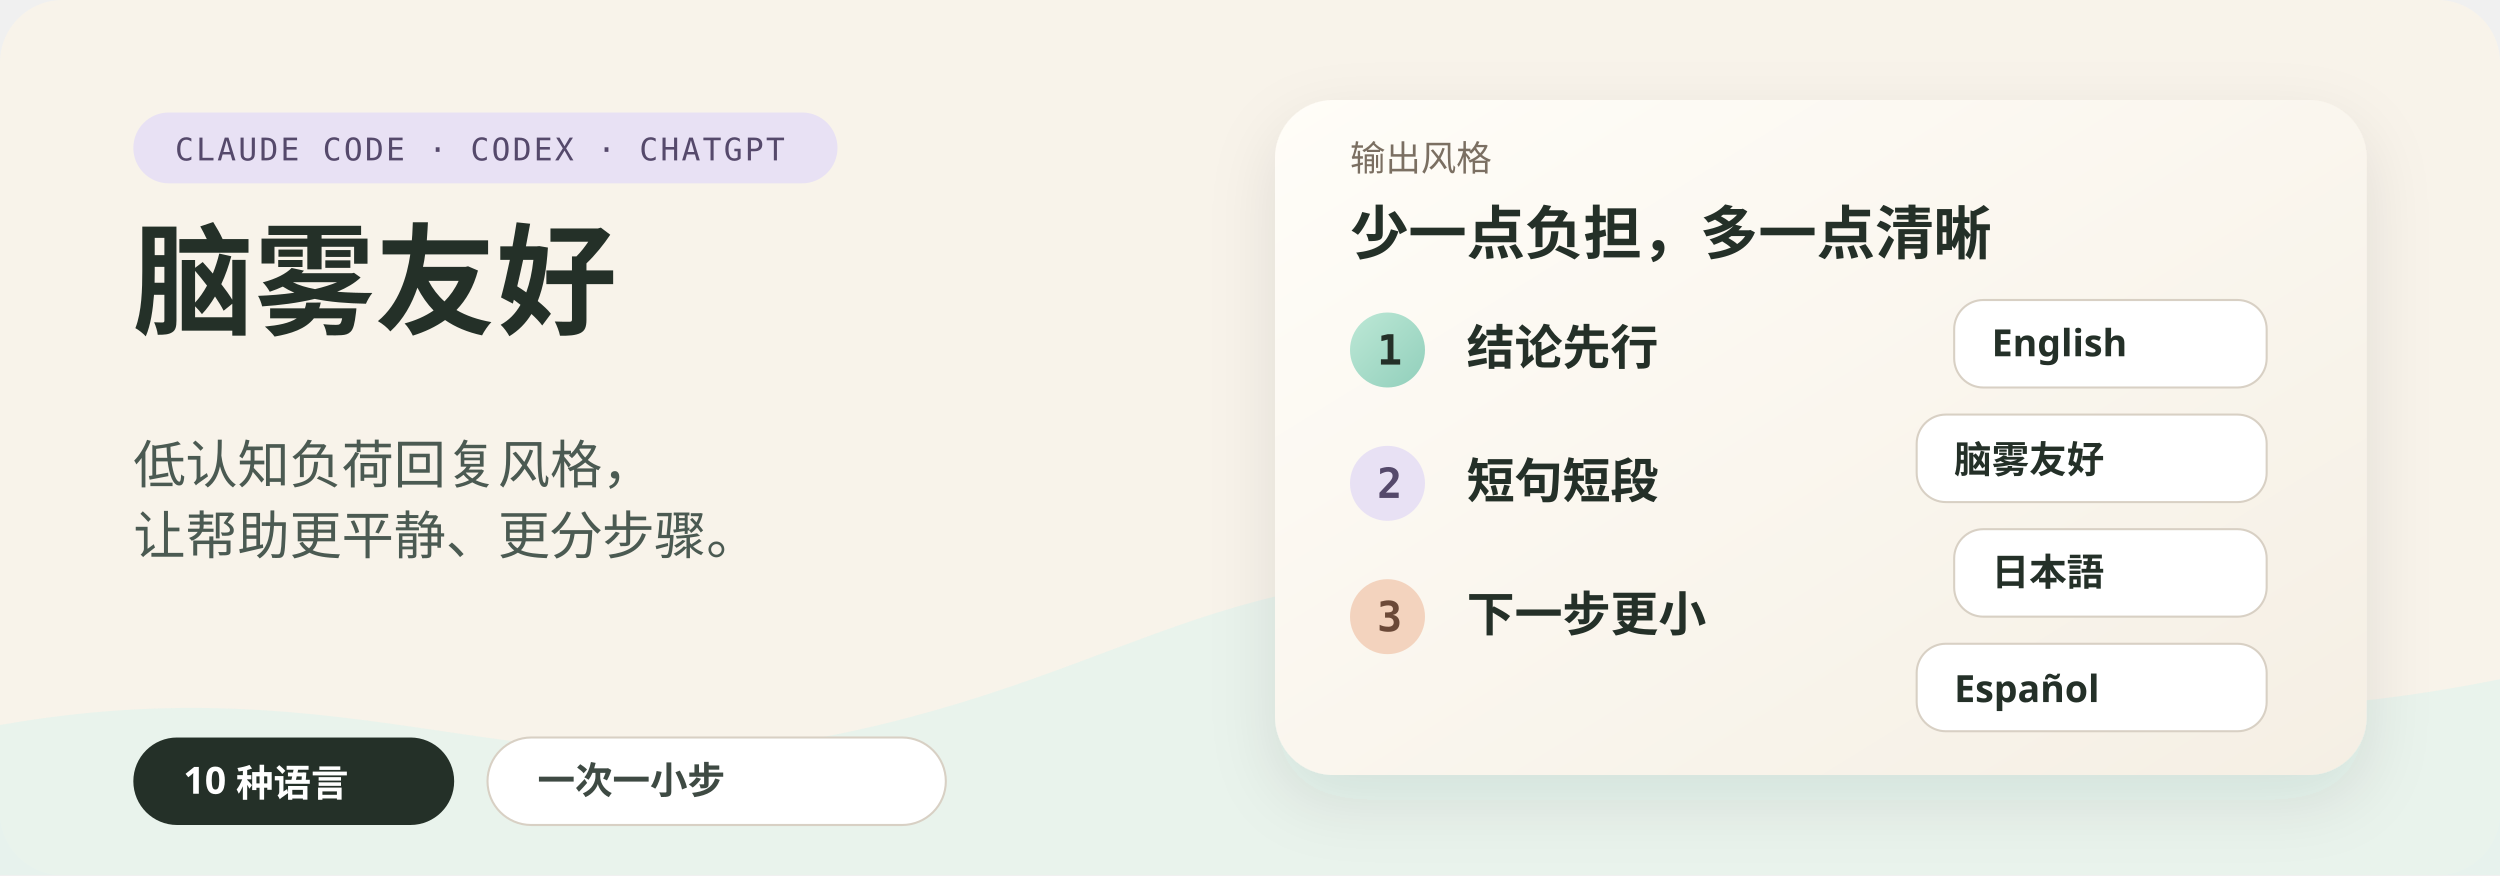
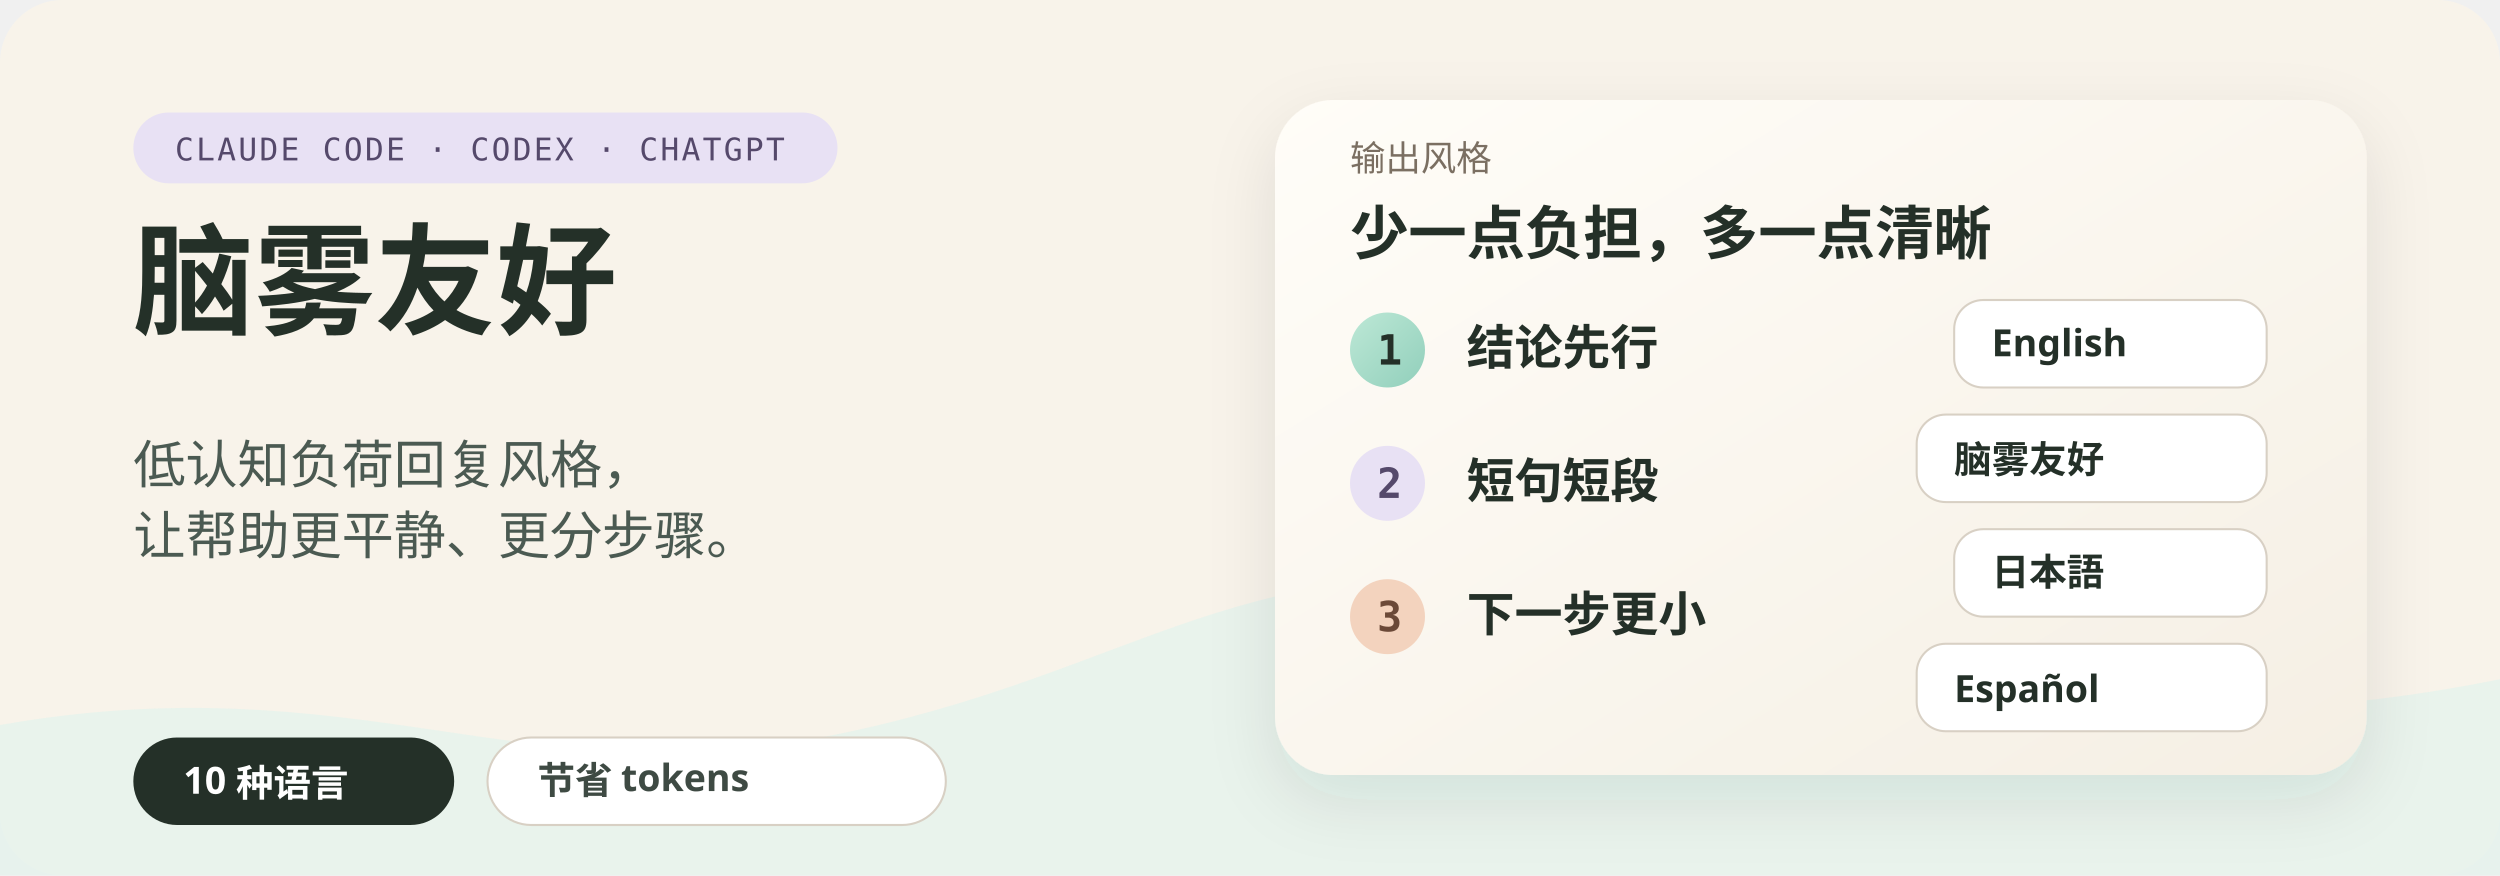
<svg xmlns="http://www.w3.org/2000/svg" width="1200" height="420" viewBox="0 0 1200 420" role="img" aria-labelledby="title desc">
  <defs>
    <linearGradient id="paper" x1="0" y1="0" x2="1" y2="1">
      <stop offset="0" stop-color="#FFFDF8" />
      <stop offset="1" stop-color="#F5EFE4" />
    </linearGradient>
    <linearGradient id="calm" x1="0" y1="0" x2="1" y2="1">
      <stop offset="0" stop-color="#BDE8D6" />
      <stop offset="1" stop-color="#91CFBB" />
    </linearGradient>
    <filter id="lift" x="-16%" y="-16%" width="132%" height="132%">
      <feDropShadow dx="0" dy="12" stdDeviation="16" flood-color="#263129" flood-opacity="0.10" />
    </filter>
  </defs>
  <rect width="1200" height="420" rx="30" fill="#F8F3EA" />
  <path d="M0 348 C170 318 252 382 394 354 C550 324 596 256 762 284 C928 314 1012 364 1200 326 L1200 420 L0 420 Z" fill="#E5F3EC" opacity="0.76" />
  <g id="title-block" transform="translate(64 54)">
    <rect x="0" y="0" width="338" height="34" rx="17" fill="#E8E1F4" />
    <text x="20" y="23" font-family="ui-monospace, SFMono-Regular, Menlo, Consolas, monospace" font-size="15" fill="#55496B" letter-spacing="1.1">CLAUDE CODE · CODEX · CHATGPT</text>
    <text x="0" y="102" font-family="-apple-system, BlinkMacSystemFont, Segoe UI, PingFang SC, Hiragino Sans, Noto Sans, Arial, sans-serif" font-size="58" font-weight="780" fill="#243028">脑雾友好</text>
    <text x="0" y="178" font-family="-apple-system, BlinkMacSystemFont, Segoe UI, PingFang SC, Hiragino Sans, Noto Sans, Arial, sans-serif" font-size="25" font-weight="520" fill="#4B5A52">低认知负荷回复风格，</text>
    <text x="0" y="212" font-family="-apple-system, BlinkMacSystemFont, Segoe UI, PingFang SC, Hiragino Sans, Noto Sans, Arial, sans-serif" font-size="25" font-weight="520" fill="#4B5A52">让帮助更平静、更分步骤。</text>
    <g transform="translate(0 300)">
      <rect x="0" y="0" width="154" height="42" rx="21" fill="#243028" />
      <text x="24" y="27" font-family="-apple-system, BlinkMacSystemFont, Segoe UI, PingFang SC, Hiragino Sans, Noto Sans, Arial, sans-serif" font-size="18" font-weight="690" fill="#FFFFFF">10 种语言</text>
      <rect x="170" y="0" width="220" height="42" rx="21" fill="#FFFFFF" stroke="#D8D0C4" />
-       <text x="194" y="27" font-family="-apple-system, BlinkMacSystemFont, Segoe UI, PingFang SC, Hiragino Sans, Noto Sans, Arial, sans-serif" font-size="18" font-weight="650" fill="#3E4A43">一次一小步</text>
+       <text x="194" y="27" font-family="-apple-system, BlinkMacSystemFont, Segoe UI, PingFang SC, Hiragino Sans, Noto Sans, Arial, sans-serif" font-size="18" font-weight="650" fill="#3E4A43">节省 tokens</text>
    </g>
  </g>
  <g id="calm-flow" transform="translate(612 48)">
    <rect x="0" y="0" width="524" height="324" rx="28" fill="url(#paper)" filter="url(#lift)" />
    <g transform="translate(36 34)">
      <text x="0" y="0" font-family="ui-monospace, SFMono-Regular, Menlo, Consolas, monospace" font-size="17" fill="#7B6F62">输出风格</text>
      <text x="0" y="40" font-family="-apple-system, BlinkMacSystemFont, Segoe UI, PingFang SC, Hiragino Sans, Noto Sans, Arial, sans-serif" font-size="28" font-weight="730" fill="#243028">少一点负担，多一点清晰</text>
    </g>
    <g transform="translate(36 102)">
      <circle cx="18" cy="18" r="18" fill="url(#calm)" />
      <text x="13" y="25" font-family="ui-monospace, SFMono-Regular, Menlo, Consolas, monospace" font-size="20" font-weight="700" fill="#243028">1</text>
      <text x="56" y="25" font-family="-apple-system, BlinkMacSystemFont, Segoe UI, PingFang SC, Hiragino Sans, Noto Sans, Arial, sans-serif" font-size="23" font-weight="650" fill="#243028">结论先行</text>
      <circle cx="18" cy="82" r="18" fill="#E8E1F4" />
      <text x="13" y="89" font-family="ui-monospace, SFMono-Regular, Menlo, Consolas, monospace" font-size="20" font-weight="700" fill="#55496B">2</text>
      <text x="56" y="89" font-family="-apple-system, BlinkMacSystemFont, Segoe UI, PingFang SC, Hiragino Sans, Noto Sans, Arial, sans-serif" font-size="23" font-weight="650" fill="#243028">短句短段</text>
      <circle cx="18" cy="146" r="18" fill="#F3D3BE" />
      <text x="13" y="153" font-family="ui-monospace, SFMono-Regular, Menlo, Consolas, monospace" font-size="20" font-weight="700" fill="#6B4938">3</text>
      <text x="56" y="153" font-family="-apple-system, BlinkMacSystemFont, Segoe UI, PingFang SC, Hiragino Sans, Noto Sans, Arial, sans-serif" font-size="23" font-weight="650" fill="#243028">下一步更小</text>
    </g>
    <g transform="translate(326 96)">
      <rect x="0" y="0" width="150" height="42" rx="14" fill="#FFFFFF" stroke="#D8D0C4" />
      <text x="18" y="27" font-family="-apple-system, BlinkMacSystemFont, Segoe UI, PingFang SC, Hiragino Sans, Noto Sans, Arial, sans-serif" font-size="18" font-weight="680" fill="#243028">English</text>
      <rect x="-18" y="55" width="168" height="42" rx="14" fill="#FFFFFF" stroke="#D8D0C4" />
      <text x="0" y="83" font-family="-apple-system, BlinkMacSystemFont, Segoe UI, PingFang SC, Hiragino Sans, Noto Sans, Arial, sans-serif" font-size="18" font-weight="680" fill="#243028">脑雾友好</text>
      <rect x="0" y="110" width="150" height="42" rx="14" fill="#FFFFFF" stroke="#D8D0C4" />
      <text x="18" y="137" font-family="-apple-system, BlinkMacSystemFont, Segoe UI, PingFang SC, Hiragino Sans, Noto Sans, Arial, sans-serif" font-size="18" font-weight="680" fill="#243028">日本語</text>
      <rect x="-18" y="165" width="168" height="42" rx="14" fill="#FFFFFF" stroke="#D8D0C4" />
      <text x="0" y="193" font-family="-apple-system, BlinkMacSystemFont, Segoe UI, PingFang SC, Hiragino Sans, Noto Sans, Arial, sans-serif" font-size="18" font-weight="680" fill="#243028">Español</text>
    </g>
  </g>
</svg>
